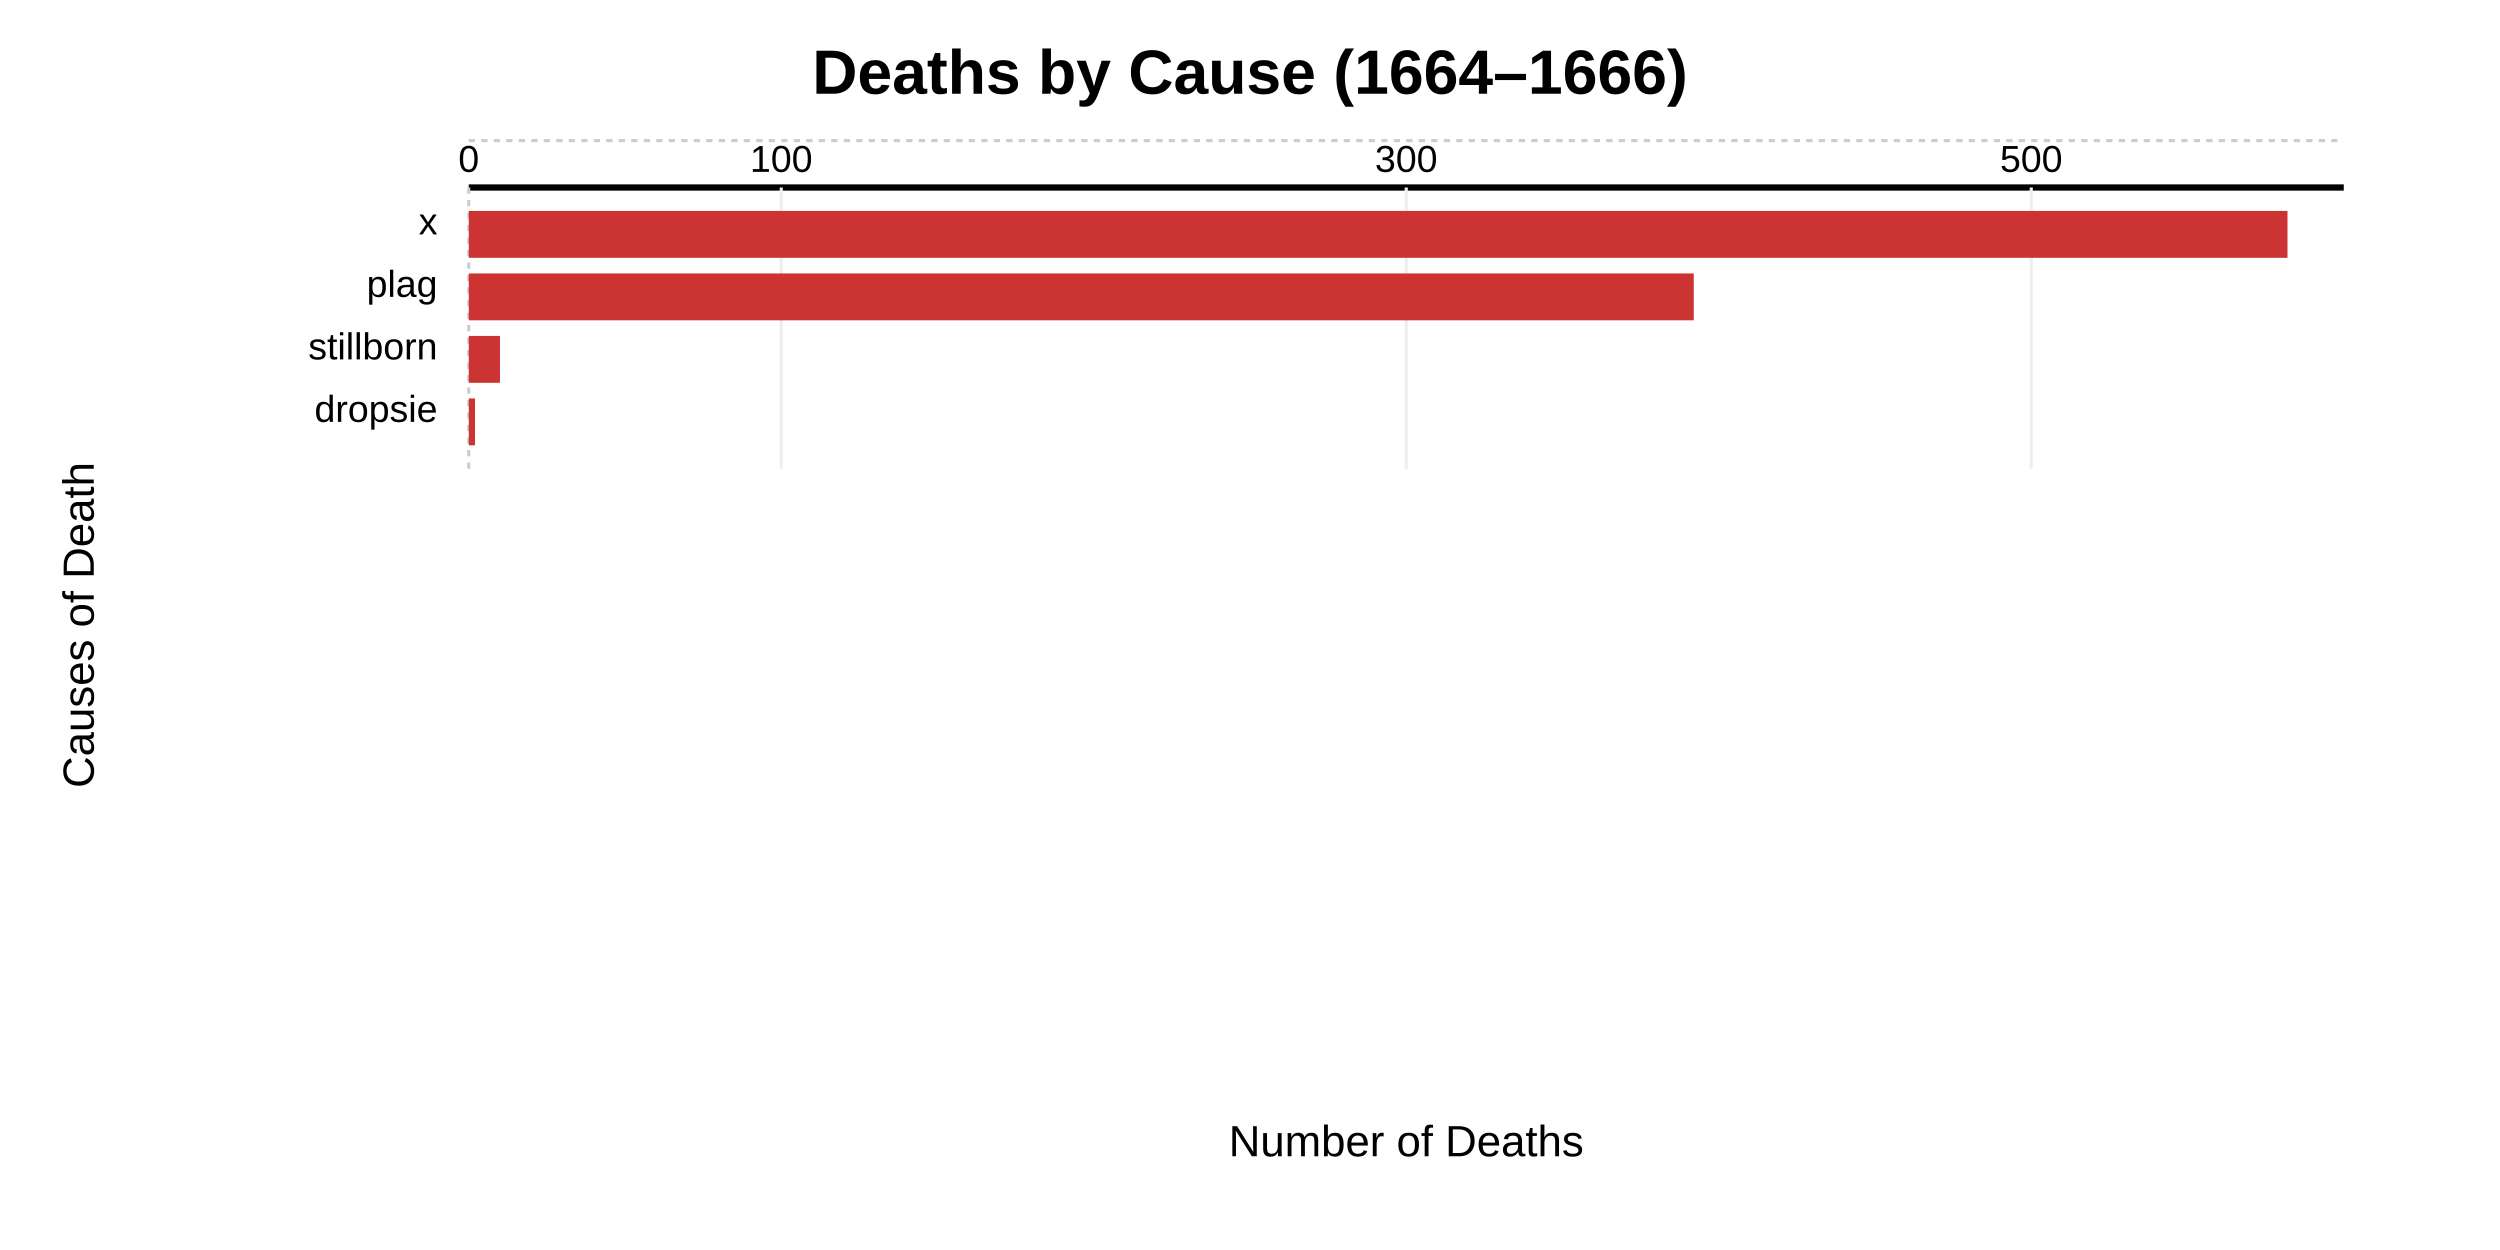
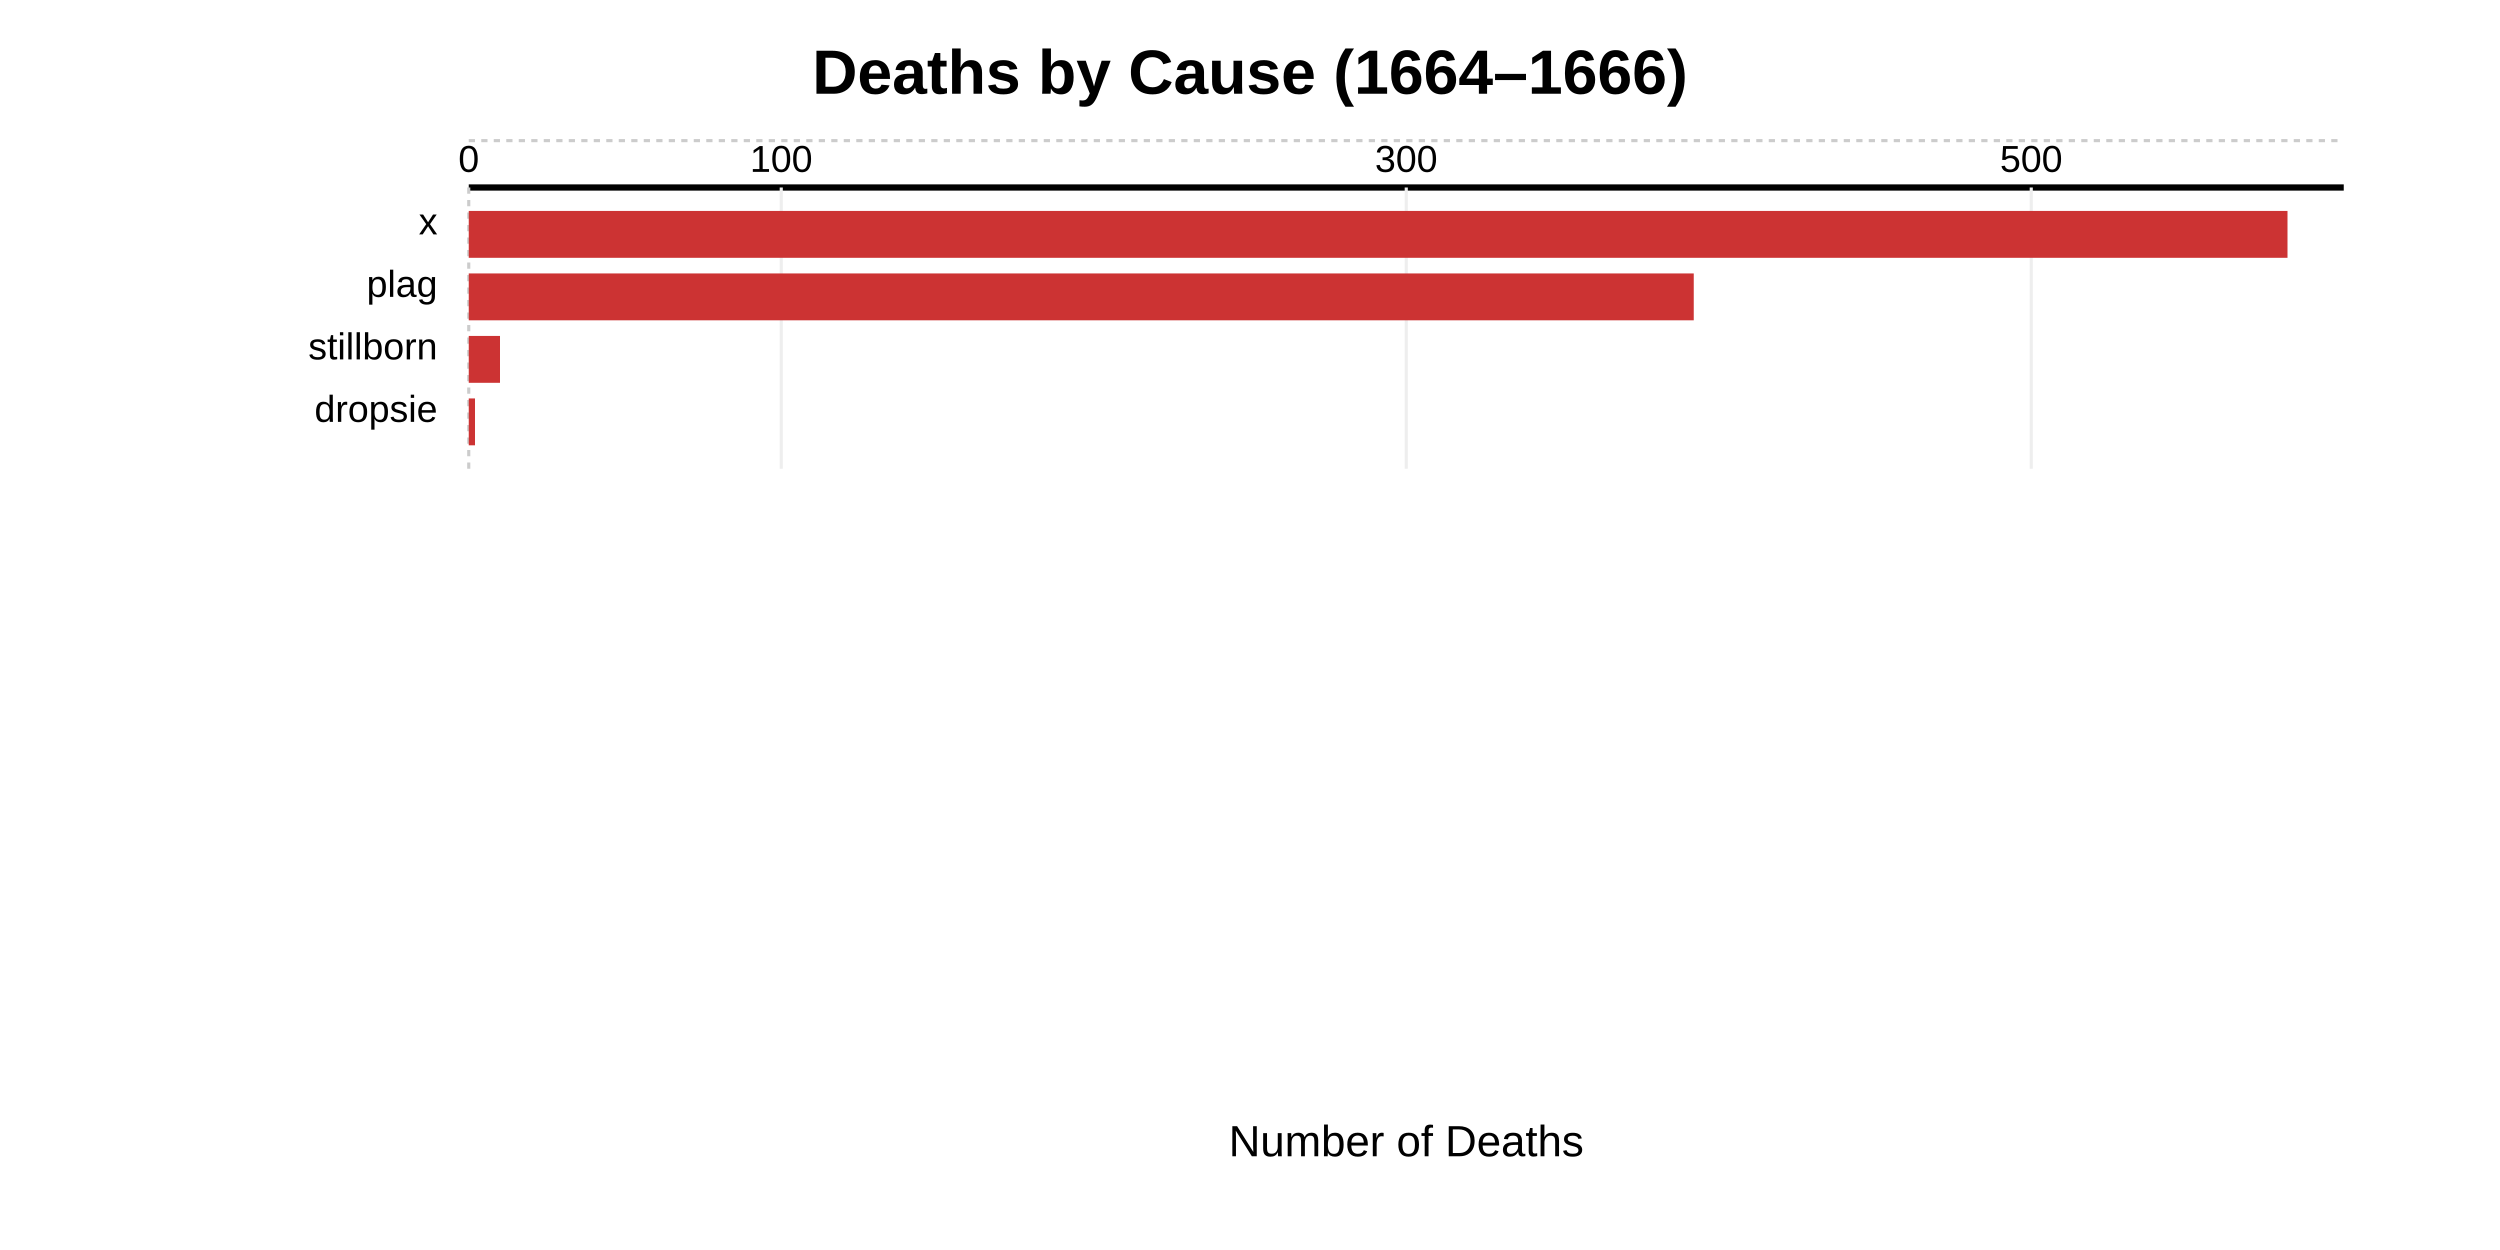
<svg xmlns="http://www.w3.org/2000/svg" width="800" height="400">
  <text x="400" y="30" font-family="Arial" font-size="20" text-anchor="middle" font-weight="bold">
        Deaths by Cause (1664–1666)
-     </text>
-   <text x="30" y="200" transform="rotate(-90, 30, 200)" font-family="Arial" font-size="14" text-anchor="middle">
-         Causes of Death
    </text>
  <g transform="translate(150, 60)" font-family="Arial" font-size="12">
    <line x1="0" y1="0" x2="600" y2="0" stroke="black" stroke-width="2" />
    <line x1="0" y1="-15" x2="600" y2="-15" stroke="#ccc" stroke-dasharray="2,2" />
    <line x1="0" y1="0" x2="0" y2="90" stroke="#ccc" stroke-dasharray="2,2" />
    <line x1="100" y1="0" x2="100" y2="90" stroke="#eee" />
    <line x1="300" y1="0" x2="300" y2="90" stroke="#eee" />
    <line x1="500" y1="0" x2="500" y2="90" stroke="#eee" />
    <text x="0" y="-5" text-anchor="middle">0</text>
    <text x="100" y="-5" text-anchor="middle">100</text>
    <text x="300" y="-5" text-anchor="middle">300</text>
    <text x="500" y="-5" text-anchor="middle">500</text>
    <text x="-10" y="15" text-anchor="end">x</text>
    <line x1="0" y1="15" x2="582" y2="15" stroke="#cc3333" stroke-width="15" />
    <text x="-10" y="35" text-anchor="end">plag</text>
    <line x1="0" y1="35" x2="392" y2="35" stroke="#cc3333" stroke-width="15" />
    <text x="-10" y="55" text-anchor="end">stillborn</text>
    <line x1="0" y1="55" x2="10" y2="55" stroke="#cc3333" stroke-width="15" />
    <text x="-10" y="75" text-anchor="end">dropsie</text>
    <line x1="0" y1="75" x2="2" y2="75" stroke="#cc3333" stroke-width="15" />
  </g>
  <text x="450" y="370" font-family="Arial" font-size="14" text-anchor="middle">
        Number of Deaths
    </text>
</svg>
